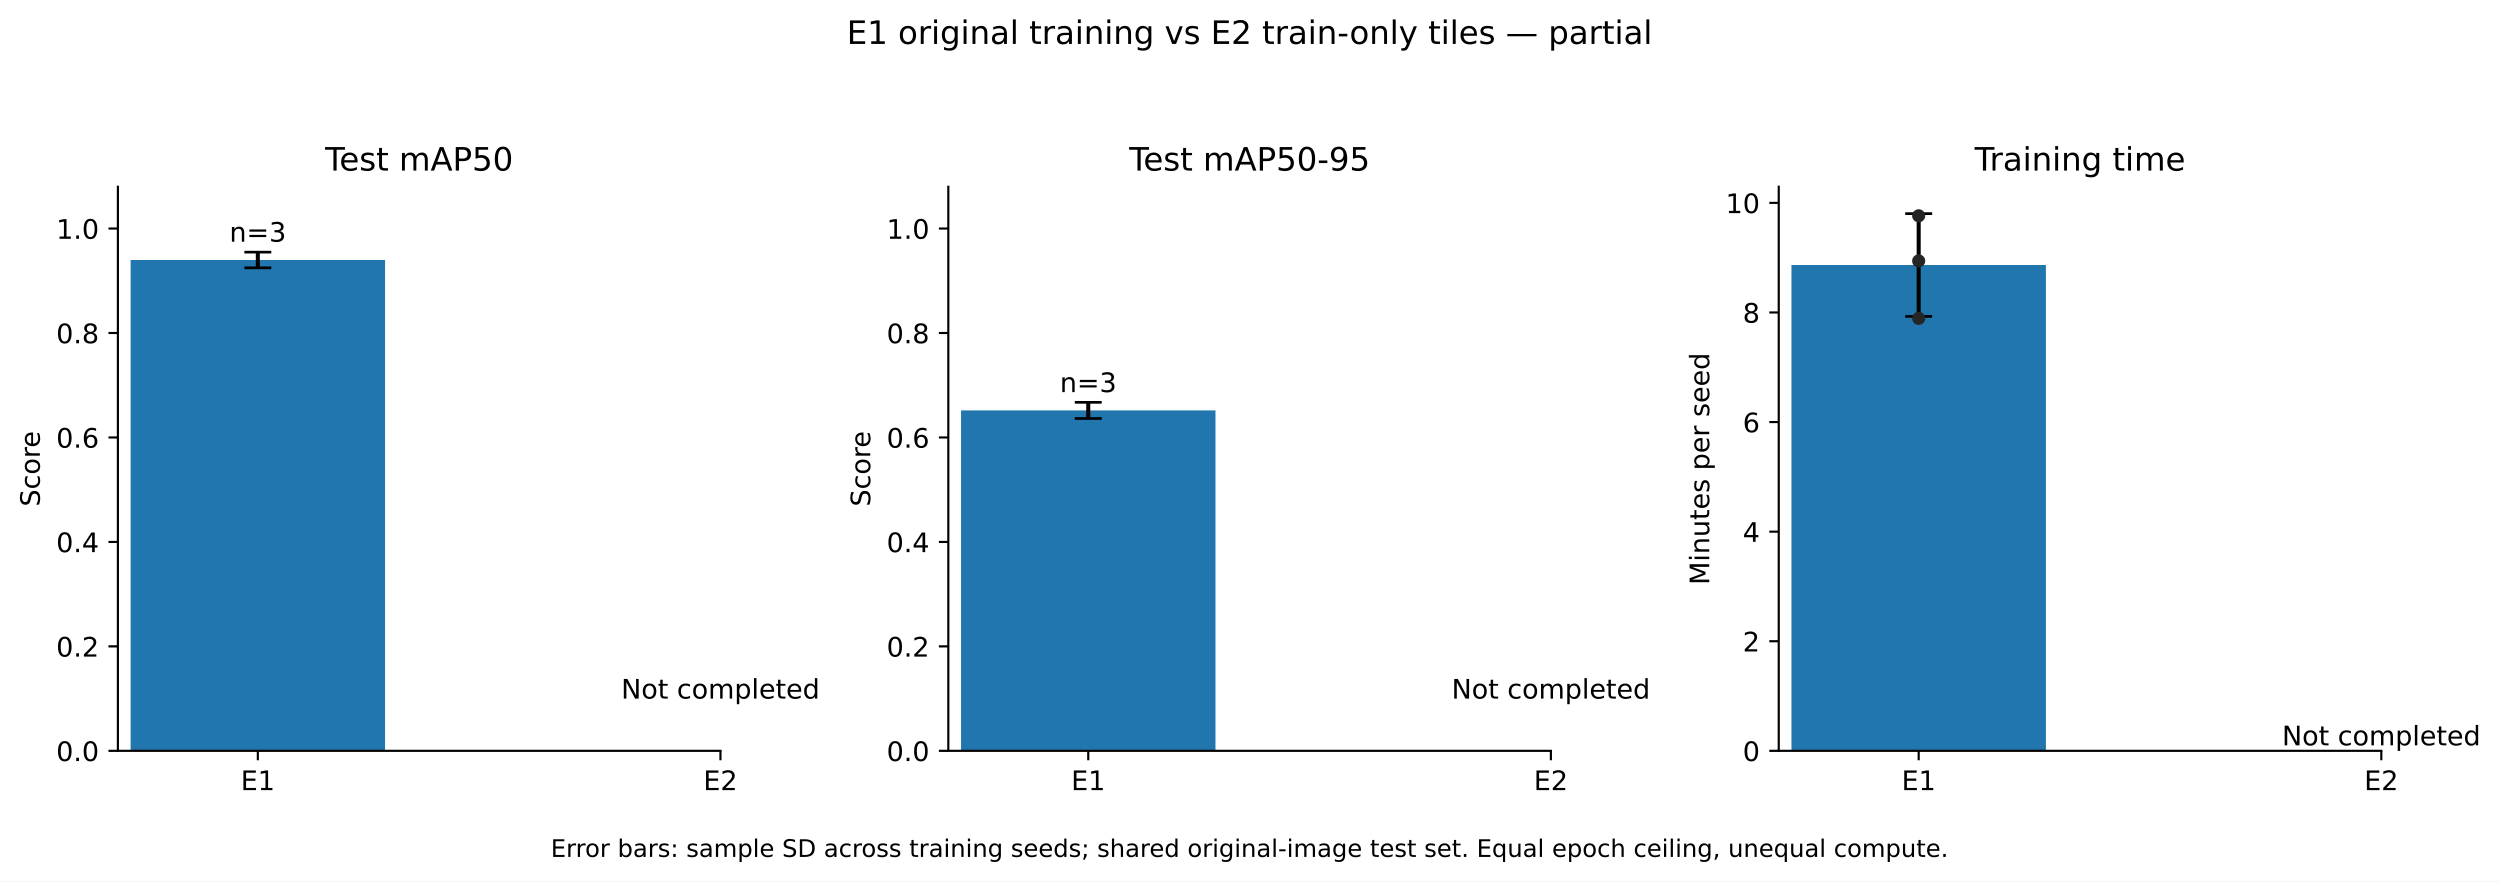
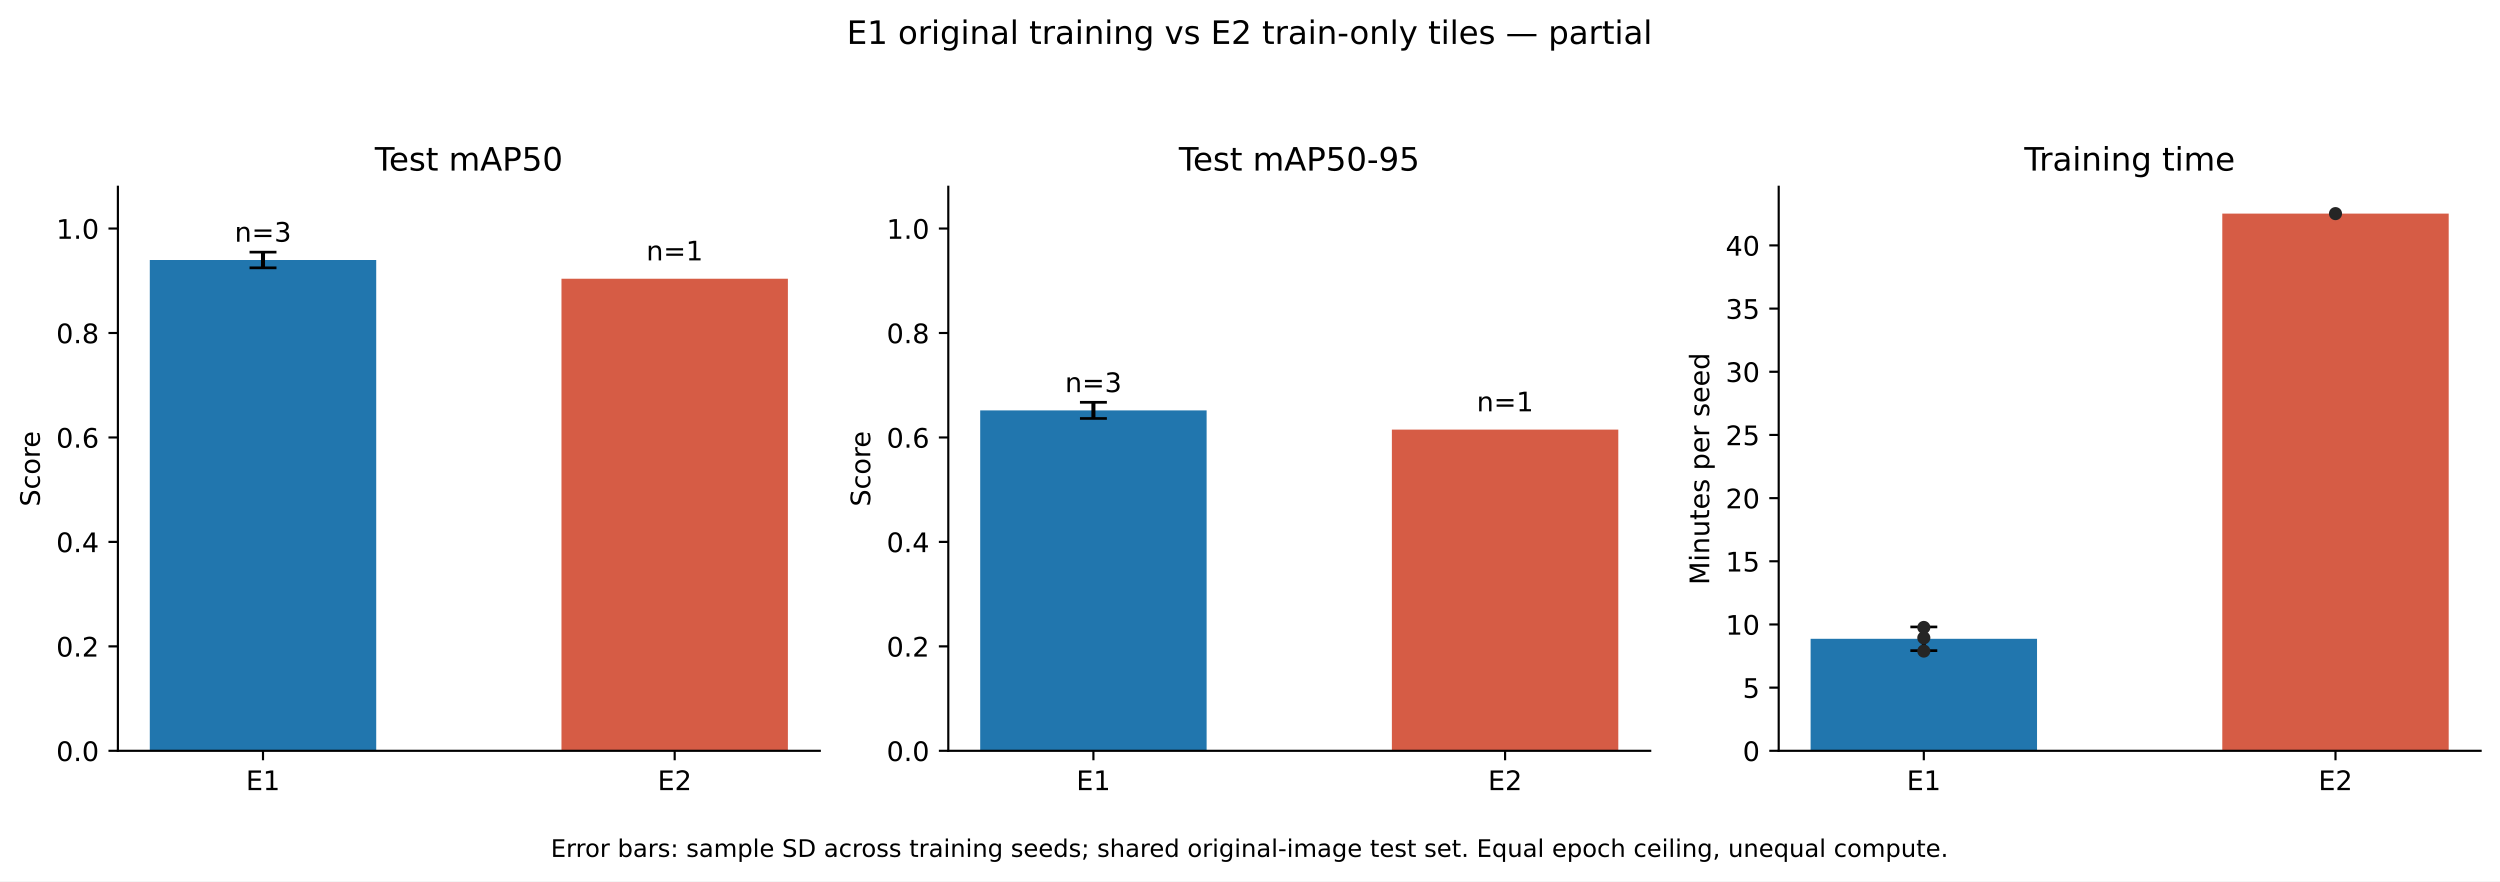
- <svg xmlns="http://www.w3.org/2000/svg" xmlns:xlink="http://www.w3.org/1999/xlink" width="928.44pt" height="327.312pt" viewBox="0 0 928.44 327.312" version="1.1">
+ <svg xmlns="http://www.w3.org/2000/svg" xmlns:xlink="http://www.w3.org/1999/xlink" width="928.461pt" height="327.312pt" viewBox="0 0 928.461 327.312" version="1.1">
  <defs>
    <style type="text/css">*{stroke-linejoin: round; stroke-linecap: butt}</style>
  </defs>
  <g id="figure_1">
    <g id="patch_1">
-       <path d="M 0 327.312 L 928.44 327.312 L 928.44 0 L 0 0 z " style="fill: #ffffff" />
+       <path d="M 0 327.312 L 928.461 327.312 L 928.461 0 L 0 0 z " style="fill: #ffffff" />
    </g>
    <g id="axes_1">
      <g id="patch_2">
-         <path d="M 43.781 278.84 L 267.561 278.84 L 267.561 69.36 L 43.781 69.36 z " style="fill: #ffffff" />
+         <path d="M 43.781 278.84 L 304.461 278.84 L 304.461 69.36 L 43.781 69.36 z " style="fill: #ffffff" />
      </g>
      <g id="patch_3">
-         <path d="M 48.506 278.84 L 143 278.84 L 143 96.554 L 48.506 96.554 z " clip-path="url(#p5297e9e439)" style="fill: #2176ae" />
+         <path d="M 55.63 278.84 L 139.721 278.84 L 139.721 96.554 L 55.63 96.554 z " clip-path="url(#p3431ab4f02)" style="fill: #2176ae" />
+       </g>
+       <g id="patch_4">
+         <path d="M 208.522 278.84 L 292.612 278.84 L 292.612 103.51 L 208.522 103.51 z " clip-path="url(#p3431ab4f02)" style="fill: #d65c45" />
      </g>
      <g id="matplotlib.axis_1">
        <g id="xtick_1">
          <g id="line2d_1">
            <defs>
-               <path id="m5d3351fa50" d="M 0 0 L 0 3.5 " style="stroke: #000000; stroke-width: 0.8" />
+               <path id="me270f74334" d="M 0 0 L 0 3.5 " style="stroke: #000000; stroke-width: 0.8" />
            </defs>
            <g>
-               <use xlink:href="#m5d3351fa50" x="95.753" y="278.84" style="stroke: #000000; stroke-width: 0.8" />
+               <use xlink:href="#me270f74334" x="97.676" y="278.84" style="stroke: #000000; stroke-width: 0.8" />
            </g>
          </g>
          <g id="text_1">
-             <text style="font-size: 10px; font-family: 'DejaVu Sans'; text-anchor: middle" x="95.753" y="293.438" transform="rotate(-0 95.75319 293.4384)">E1</text>
+             <text style="font-size: 10px; font-family: 'DejaVu Sans'; text-anchor: middle" x="97.676" y="293.438" transform="rotate(-0 97.6755 293.4384)">E1</text>
          </g>
        </g>
        <g id="xtick_2">
          <g id="line2d_2">
            <g>
-               <use xlink:href="#m5d3351fa50" x="267.561" y="278.84" style="stroke: #000000; stroke-width: 0.8" />
+               <use xlink:href="#me270f74334" x="250.567" y="278.84" style="stroke: #000000; stroke-width: 0.8" />
            </g>
          </g>
          <g id="text_2">
-             <text style="font-size: 10px; font-family: 'DejaVu Sans'; text-anchor: middle" x="267.561" y="293.438" transform="rotate(-0 267.5612 293.4384)">E2</text>
+             <text style="font-size: 10px; font-family: 'DejaVu Sans'; text-anchor: middle" x="250.567" y="293.438" transform="rotate(-0 250.567 293.4384)">E2</text>
          </g>
        </g>
      </g>
      <g id="matplotlib.axis_2">
        <g id="ytick_1">
          <g id="line2d_3">
            <defs>
-               <path id="mf9b81ed3cb" d="M 0 0 L -3.5 0 " style="stroke: #000000; stroke-width: 0.8" />
+               <path id="mdbc4a4074a" d="M 0 0 L -3.5 0 " style="stroke: #000000; stroke-width: 0.8" />
            </defs>
            <g>
-               <use xlink:href="#mf9b81ed3cb" x="43.781" y="278.84" style="stroke: #000000; stroke-width: 0.8" />
+               <use xlink:href="#mdbc4a4074a" x="43.781" y="278.84" style="stroke: #000000; stroke-width: 0.8" />
            </g>
          </g>
          <g id="text_3">
            <text style="font-size: 10px; font-family: 'DejaVu Sans'; text-anchor: end" x="36.781" y="282.639" transform="rotate(-0 36.78125 282.6392)">0.0</text>
          </g>
        </g>
        <g id="ytick_2">
          <g id="line2d_4">
            <g>
-               <use xlink:href="#mf9b81ed3cb" x="43.781" y="240.047" style="stroke: #000000; stroke-width: 0.8" />
+               <use xlink:href="#mdbc4a4074a" x="43.781" y="240.047" style="stroke: #000000; stroke-width: 0.8" />
            </g>
          </g>
          <g id="text_4">
            <text style="font-size: 10px; font-family: 'DejaVu Sans'; text-anchor: end" x="36.781" y="243.847" transform="rotate(-0 36.78125 243.8466)">0.2</text>
          </g>
        </g>
        <g id="ytick_3">
          <g id="line2d_5">
            <g>
-               <use xlink:href="#mf9b81ed3cb" x="43.781" y="201.255" style="stroke: #000000; stroke-width: 0.8" />
+               <use xlink:href="#mdbc4a4074a" x="43.781" y="201.255" style="stroke: #000000; stroke-width: 0.8" />
            </g>
          </g>
          <g id="text_5">
            <text style="font-size: 10px; font-family: 'DejaVu Sans'; text-anchor: end" x="36.781" y="205.054" transform="rotate(-0 36.78125 205.054)">0.4</text>
          </g>
        </g>
        <g id="ytick_4">
          <g id="line2d_6">
            <g>
-               <use xlink:href="#mf9b81ed3cb" x="43.781" y="162.462" style="stroke: #000000; stroke-width: 0.8" />
+               <use xlink:href="#mdbc4a4074a" x="43.781" y="162.462" style="stroke: #000000; stroke-width: 0.8" />
            </g>
          </g>
          <g id="text_6">
            <text style="font-size: 10px; font-family: 'DejaVu Sans'; text-anchor: end" x="36.781" y="166.261" transform="rotate(-0 36.78125 166.2614)">0.6</text>
          </g>
        </g>
        <g id="ytick_5">
          <g id="line2d_7">
            <g>
-               <use xlink:href="#mf9b81ed3cb" x="43.781" y="123.67" style="stroke: #000000; stroke-width: 0.8" />
+               <use xlink:href="#mdbc4a4074a" x="43.781" y="123.67" style="stroke: #000000; stroke-width: 0.8" />
            </g>
          </g>
          <g id="text_7">
            <text style="font-size: 10px; font-family: 'DejaVu Sans'; text-anchor: end" x="36.781" y="127.469" transform="rotate(-0 36.78125 127.4688)">0.8</text>
          </g>
        </g>
        <g id="ytick_6">
          <g id="line2d_8">
            <g>
-               <use xlink:href="#mf9b81ed3cb" x="43.781" y="84.877" style="stroke: #000000; stroke-width: 0.8" />
+               <use xlink:href="#mdbc4a4074a" x="43.781" y="84.877" style="stroke: #000000; stroke-width: 0.8" />
            </g>
          </g>
          <g id="text_8">
            <text style="font-size: 10px; font-family: 'DejaVu Sans'; text-anchor: end" x="36.781" y="88.676" transform="rotate(-0 36.78125 88.67626)">1.0</text>
          </g>
        </g>
        <g id="text_9">
          <text style="font-size: 10px; font-family: 'DejaVu Sans'; text-anchor: middle" x="14.798" y="174.1" transform="rotate(-90 14.79844 174.1)">Score</text>
        </g>
      </g>
      <g id="LineCollection_1">
-         <path d="M 95.753 99.468 L 95.753 93.64 " clip-path="url(#p5297e9e439)" style="fill: none; stroke: #000000; stroke-width: 1.5" />
+         <path d="M 97.676 99.468 L 97.676 93.64 " clip-path="url(#p3431ab4f02)" style="fill: none; stroke: #000000; stroke-width: 1.5" />
      </g>
      <g id="line2d_9">
        <defs>
-           <path id="m08fa1f0711" d="M 5 0 L -5 -0 " style="stroke: #000000" />
+           <path id="mc9a5c8316a" d="M 5 0 L -5 -0 " style="stroke: #000000" />
        </defs>
-         <g clip-path="url(#p5297e9e439)">
-           <use xlink:href="#m08fa1f0711" x="95.753" y="99.468" style="fill: #1f77b4; stroke: #000000" />
+         <g clip-path="url(#p3431ab4f02)">
+           <use xlink:href="#mc9a5c8316a" x="97.676" y="99.468" style="fill: #1f77b4; stroke: #000000" />
        </g>
      </g>
      <g id="line2d_10">
-         <g clip-path="url(#p5297e9e439)">
-           <use xlink:href="#m08fa1f0711" x="95.753" y="93.64" style="fill: #1f77b4; stroke: #000000" />
-         </g>
-       </g>
-       <g id="patch_4">
+         <g clip-path="url(#p3431ab4f02)">
+           <use xlink:href="#mc9a5c8316a" x="97.676" y="93.64" style="fill: #1f77b4; stroke: #000000" />
+         </g>
+       </g>
+       <g id="patch_5">
        <path d="M 43.781 278.84 L 43.781 69.36 " style="fill: none; stroke: #000000; stroke-width: 0.8; stroke-linejoin: miter; stroke-linecap: square" />
      </g>
-       <g id="patch_5">
-         <path d="M 43.781 278.84 L 267.561 278.84 " style="fill: none; stroke: #000000; stroke-width: 0.8; stroke-linejoin: miter; stroke-linecap: square" />
+       <g id="patch_6">
+         <path d="M 43.781 278.84 L 304.461 278.84 " style="fill: none; stroke: #000000; stroke-width: 0.8; stroke-linejoin: miter; stroke-linecap: square" />
      </g>
      <g id="text_10">
-         <text style="font-size: 10px; font-family: 'DejaVu Sans'; text-anchor: middle" x="95.753" y="89.765" transform="rotate(-0 95.75319 89.7653)">n=3</text>
+         <text style="font-size: 10px; font-family: 'DejaVu Sans'; text-anchor: middle" x="97.676" y="89.765" transform="rotate(-0 97.6755 89.7653)">n=3</text>
      </g>
      <g id="text_11">
-         <text style="font-size: 10px; font-family: 'DejaVu Sans'; text-anchor: middle" x="267.561" y="259.444" transform="rotate(-0 267.5612 259.4437)">Not completed</text>
+         <text style="font-size: 10px; font-family: 'DejaVu Sans'; text-anchor: middle" x="250.567" y="96.721" transform="rotate(-0 250.567 96.72089)">n=1</text>
      </g>
      <g id="text_12">
-         <text style="font-size: 12px; font-family: 'DejaVu Sans'; text-anchor: middle" x="155.671" y="63.36" transform="rotate(-0 155.6712 63.36)">Test mAP50</text>
+         <text style="font-size: 12px; font-family: 'DejaVu Sans'; text-anchor: middle" x="174.121" y="63.36" transform="rotate(-0 174.1213 63.36)">Test mAP50</text>
      </g>
    </g>
    <g id="axes_2">
-       <g id="patch_6">
-         <path d="M 352.181 278.84 L 575.961 278.84 L 575.961 69.36 L 352.181 69.36 z " style="fill: #ffffff" />
-       </g>
      <g id="patch_7">
-         <path d="M 356.906 278.84 L 451.4 278.84 L 451.4 152.415 L 356.906 152.415 z " clip-path="url(#p37445ecf68)" style="fill: #2176ae" />
+         <path d="M 352.181 278.84 L 612.861 278.84 L 612.861 69.36 L 352.181 69.36 z " style="fill: #ffffff" />
+       </g>
+       <g id="patch_8">
+         <path d="M 364.03 278.84 L 448.121 278.84 L 448.121 152.415 L 364.03 152.415 z " clip-path="url(#p5d107df295)" style="fill: #2176ae" />
+       </g>
+       <g id="patch_9">
+         <path d="M 516.922 278.84 L 601.012 278.84 L 601.012 159.555 L 516.922 159.555 z " clip-path="url(#p5d107df295)" style="fill: #d65c45" />
      </g>
      <g id="matplotlib.axis_3">
        <g id="xtick_3">
          <g id="line2d_11">
            <g>
-               <use xlink:href="#m5d3351fa50" x="404.153" y="278.84" style="stroke: #000000; stroke-width: 0.8" />
+               <use xlink:href="#me270f74334" x="406.076" y="278.84" style="stroke: #000000; stroke-width: 0.8" />
            </g>
          </g>
          <g id="text_13">
-             <text style="font-size: 10px; font-family: 'DejaVu Sans'; text-anchor: middle" x="404.153" y="293.438" transform="rotate(-0 404.1532 293.4384)">E1</text>
+             <text style="font-size: 10px; font-family: 'DejaVu Sans'; text-anchor: middle" x="406.076" y="293.438" transform="rotate(-0 406.0755 293.4384)">E1</text>
          </g>
        </g>
        <g id="xtick_4">
          <g id="line2d_12">
            <g>
-               <use xlink:href="#m5d3351fa50" x="575.961" y="278.84" style="stroke: #000000; stroke-width: 0.8" />
+               <use xlink:href="#me270f74334" x="558.967" y="278.84" style="stroke: #000000; stroke-width: 0.8" />
            </g>
          </g>
          <g id="text_14">
-             <text style="font-size: 10px; font-family: 'DejaVu Sans'; text-anchor: middle" x="575.961" y="293.438" transform="rotate(-0 575.9612 293.4384)">E2</text>
+             <text style="font-size: 10px; font-family: 'DejaVu Sans'; text-anchor: middle" x="558.967" y="293.438" transform="rotate(-0 558.967 293.4384)">E2</text>
          </g>
        </g>
      </g>
      <g id="matplotlib.axis_4">
        <g id="ytick_7">
          <g id="line2d_13">
            <g>
-               <use xlink:href="#mf9b81ed3cb" x="352.181" y="278.84" style="stroke: #000000; stroke-width: 0.8" />
+               <use xlink:href="#mdbc4a4074a" x="352.181" y="278.84" style="stroke: #000000; stroke-width: 0.8" />
            </g>
          </g>
          <g id="text_15">
            <text style="font-size: 10px; font-family: 'DejaVu Sans'; text-anchor: end" x="345.181" y="282.639" transform="rotate(-0 345.1812 282.6392)">0.0</text>
          </g>
        </g>
        <g id="ytick_8">
          <g id="line2d_14">
            <g>
-               <use xlink:href="#mf9b81ed3cb" x="352.181" y="240.047" style="stroke: #000000; stroke-width: 0.8" />
+               <use xlink:href="#mdbc4a4074a" x="352.181" y="240.047" style="stroke: #000000; stroke-width: 0.8" />
            </g>
          </g>
          <g id="text_16">
            <text style="font-size: 10px; font-family: 'DejaVu Sans'; text-anchor: end" x="345.181" y="243.847" transform="rotate(-0 345.1812 243.8466)">0.2</text>
          </g>
        </g>
        <g id="ytick_9">
          <g id="line2d_15">
            <g>
-               <use xlink:href="#mf9b81ed3cb" x="352.181" y="201.255" style="stroke: #000000; stroke-width: 0.8" />
+               <use xlink:href="#mdbc4a4074a" x="352.181" y="201.255" style="stroke: #000000; stroke-width: 0.8" />
            </g>
          </g>
          <g id="text_17">
            <text style="font-size: 10px; font-family: 'DejaVu Sans'; text-anchor: end" x="345.181" y="205.054" transform="rotate(-0 345.1812 205.054)">0.4</text>
          </g>
        </g>
        <g id="ytick_10">
          <g id="line2d_16">
            <g>
-               <use xlink:href="#mf9b81ed3cb" x="352.181" y="162.462" style="stroke: #000000; stroke-width: 0.8" />
+               <use xlink:href="#mdbc4a4074a" x="352.181" y="162.462" style="stroke: #000000; stroke-width: 0.8" />
            </g>
          </g>
          <g id="text_18">
            <text style="font-size: 10px; font-family: 'DejaVu Sans'; text-anchor: end" x="345.181" y="166.261" transform="rotate(-0 345.1812 166.2614)">0.6</text>
          </g>
        </g>
        <g id="ytick_11">
          <g id="line2d_17">
            <g>
-               <use xlink:href="#mf9b81ed3cb" x="352.181" y="123.67" style="stroke: #000000; stroke-width: 0.8" />
+               <use xlink:href="#mdbc4a4074a" x="352.181" y="123.67" style="stroke: #000000; stroke-width: 0.8" />
            </g>
          </g>
          <g id="text_19">
            <text style="font-size: 10px; font-family: 'DejaVu Sans'; text-anchor: end" x="345.181" y="127.469" transform="rotate(-0 345.1812 127.4688)">0.8</text>
          </g>
        </g>
        <g id="ytick_12">
          <g id="line2d_18">
            <g>
-               <use xlink:href="#mf9b81ed3cb" x="352.181" y="84.877" style="stroke: #000000; stroke-width: 0.8" />
+               <use xlink:href="#mdbc4a4074a" x="352.181" y="84.877" style="stroke: #000000; stroke-width: 0.8" />
            </g>
          </g>
          <g id="text_20">
            <text style="font-size: 10px; font-family: 'DejaVu Sans'; text-anchor: end" x="345.181" y="88.676" transform="rotate(-0 345.1812 88.67626)">1.0</text>
          </g>
        </g>
        <g id="text_21">
          <text style="font-size: 10px; font-family: 'DejaVu Sans'; text-anchor: middle" x="323.198" y="174.1" transform="rotate(-90 323.1984 174.1)">Score</text>
        </g>
      </g>
      <g id="LineCollection_2">
-         <path d="M 404.153 155.419 L 404.153 149.411 " clip-path="url(#p37445ecf68)" style="fill: none; stroke: #000000; stroke-width: 1.5" />
+         <path d="M 406.076 155.419 L 406.076 149.411 " clip-path="url(#p5d107df295)" style="fill: none; stroke: #000000; stroke-width: 1.5" />
      </g>
      <g id="line2d_19">
-         <g clip-path="url(#p37445ecf68)">
-           <use xlink:href="#m08fa1f0711" x="404.153" y="155.419" style="fill: #1f77b4; stroke: #000000" />
+         <g clip-path="url(#p5d107df295)">
+           <use xlink:href="#mc9a5c8316a" x="406.076" y="155.419" style="fill: #1f77b4; stroke: #000000" />
        </g>
      </g>
      <g id="line2d_20">
-         <g clip-path="url(#p37445ecf68)">
-           <use xlink:href="#m08fa1f0711" x="404.153" y="149.411" style="fill: #1f77b4; stroke: #000000" />
-         </g>
-       </g>
-       <g id="patch_8">
+         <g clip-path="url(#p5d107df295)">
+           <use xlink:href="#mc9a5c8316a" x="406.076" y="149.411" style="fill: #1f77b4; stroke: #000000" />
+         </g>
+       </g>
+       <g id="patch_10">
        <path d="M 352.181 278.84 L 352.181 69.36 " style="fill: none; stroke: #000000; stroke-width: 0.8; stroke-linejoin: miter; stroke-linecap: square" />
      </g>
-       <g id="patch_9">
-         <path d="M 352.181 278.84 L 575.961 278.84 " style="fill: none; stroke: #000000; stroke-width: 0.8; stroke-linejoin: miter; stroke-linecap: square" />
+       <g id="patch_11">
+         <path d="M 352.181 278.84 L 612.861 278.84 " style="fill: none; stroke: #000000; stroke-width: 0.8; stroke-linejoin: miter; stroke-linecap: square" />
      </g>
      <g id="text_22">
-         <text style="font-size: 10px; font-family: 'DejaVu Sans'; text-anchor: middle" x="404.153" y="145.626" transform="rotate(-0 404.1532 145.6261)">n=3</text>
+         <text style="font-size: 10px; font-family: 'DejaVu Sans'; text-anchor: middle" x="406.076" y="145.626" transform="rotate(-0 406.0755 145.6261)">n=3</text>
      </g>
      <g id="text_23">
-         <text style="font-size: 10px; font-family: 'DejaVu Sans'; text-anchor: middle" x="575.961" y="259.444" transform="rotate(-0 575.9612 259.4437)">Not completed</text>
+         <text style="font-size: 10px; font-family: 'DejaVu Sans'; text-anchor: middle" x="558.967" y="152.767" transform="rotate(-0 558.967 152.7665)">n=1</text>
      </g>
      <g id="text_24">
-         <text style="font-size: 12px; font-family: 'DejaVu Sans'; text-anchor: middle" x="464.071" y="63.36" transform="rotate(-0 464.0713 63.36)">Test mAP50-95</text>
+         <text style="font-size: 12px; font-family: 'DejaVu Sans'; text-anchor: middle" x="482.521" y="63.36" transform="rotate(-0 482.5213 63.36)">Test mAP50-95</text>
      </g>
    </g>
    <g id="axes_3">
-       <g id="patch_10">
-         <path d="M 660.581 278.84 L 884.361 278.84 L 884.361 69.36 L 660.581 69.36 z " style="fill: #ffffff" />
-       </g>
-       <g id="patch_11">
-         <path d="M 665.306 278.84 L 759.8 278.84 L 759.8 98.421 L 665.306 98.421 z " clip-path="url(#p7df9e35e61)" style="fill: #2176ae" />
+       <g id="patch_12">
+         <path d="M 660.581 278.84 L 921.261 278.84 L 921.261 69.36 L 660.581 69.36 z " style="fill: #ffffff" />
+       </g>
+       <g id="patch_13">
+         <path d="M 672.43 278.84 L 756.521 278.84 L 756.521 237.237 L 672.43 237.237 z " clip-path="url(#p19b913e7ef)" style="fill: #2176ae" />
+       </g>
+       <g id="patch_14">
+         <path d="M 825.322 278.84 L 909.412 278.84 L 909.412 79.335 L 825.322 79.335 z " clip-path="url(#p19b913e7ef)" style="fill: #d65c45" />
      </g>
      <g id="matplotlib.axis_5">
        <g id="xtick_5">
          <g id="line2d_21">
            <g>
-               <use xlink:href="#m5d3351fa50" x="712.553" y="278.84" style="stroke: #000000; stroke-width: 0.8" />
+               <use xlink:href="#me270f74334" x="714.476" y="278.84" style="stroke: #000000; stroke-width: 0.8" />
            </g>
          </g>
          <g id="text_25">
-             <text style="font-size: 10px; font-family: 'DejaVu Sans'; text-anchor: middle" x="712.553" y="293.438" transform="rotate(-0 712.5532 293.4384)">E1</text>
+             <text style="font-size: 10px; font-family: 'DejaVu Sans'; text-anchor: middle" x="714.476" y="293.438" transform="rotate(-0 714.4755 293.4384)">E1</text>
          </g>
        </g>
        <g id="xtick_6">
          <g id="line2d_22">
            <g>
-               <use xlink:href="#m5d3351fa50" x="884.361" y="278.84" style="stroke: #000000; stroke-width: 0.8" />
+               <use xlink:href="#me270f74334" x="867.367" y="278.84" style="stroke: #000000; stroke-width: 0.8" />
            </g>
          </g>
          <g id="text_26">
-             <text style="font-size: 10px; font-family: 'DejaVu Sans'; text-anchor: middle" x="884.361" y="293.438" transform="rotate(-0 884.3613 293.4384)">E2</text>
+             <text style="font-size: 10px; font-family: 'DejaVu Sans'; text-anchor: middle" x="867.367" y="293.438" transform="rotate(-0 867.367 293.4384)">E2</text>
          </g>
        </g>
      </g>
      <g id="matplotlib.axis_6">
        <g id="ytick_13">
          <g id="line2d_23">
            <g>
-               <use xlink:href="#mf9b81ed3cb" x="660.581" y="278.84" style="stroke: #000000; stroke-width: 0.8" />
+               <use xlink:href="#mdbc4a4074a" x="660.581" y="278.84" style="stroke: #000000; stroke-width: 0.8" />
            </g>
          </g>
          <g id="text_27">
            <text style="font-size: 10px; font-family: 'DejaVu Sans'; text-anchor: end" x="653.581" y="282.639" transform="rotate(-0 653.5812 282.6392)">0</text>
          </g>
        </g>
        <g id="ytick_14">
          <g id="line2d_24">
            <g>
-               <use xlink:href="#mf9b81ed3cb" x="660.581" y="238.141" style="stroke: #000000; stroke-width: 0.8" />
+               <use xlink:href="#mdbc4a4074a" x="660.581" y="255.378" style="stroke: #000000; stroke-width: 0.8" />
            </g>
          </g>
          <g id="text_28">
-             <text style="font-size: 10px; font-family: 'DejaVu Sans'; text-anchor: end" x="653.581" y="241.94" transform="rotate(-0 653.5812 241.9398)">2</text>
+             <text style="font-size: 10px; font-family: 'DejaVu Sans'; text-anchor: end" x="653.581" y="259.177" transform="rotate(-0 653.5812 259.1769)">5</text>
          </g>
        </g>
        <g id="ytick_15">
          <g id="line2d_25">
            <g>
-               <use xlink:href="#mf9b81ed3cb" x="660.581" y="197.441" style="stroke: #000000; stroke-width: 0.8" />
+               <use xlink:href="#mdbc4a4074a" x="660.581" y="231.915" style="stroke: #000000; stroke-width: 0.8" />
            </g>
          </g>
          <g id="text_29">
-             <text style="font-size: 10px; font-family: 'DejaVu Sans'; text-anchor: end" x="653.581" y="201.24" transform="rotate(-0 653.5812 201.2404)">4</text>
+             <text style="font-size: 10px; font-family: 'DejaVu Sans'; text-anchor: end" x="653.581" y="235.715" transform="rotate(-0 653.5812 235.7147)">10</text>
          </g>
        </g>
        <g id="ytick_16">
          <g id="line2d_26">
            <g>
-               <use xlink:href="#mf9b81ed3cb" x="660.581" y="156.742" style="stroke: #000000; stroke-width: 0.8" />
+               <use xlink:href="#mdbc4a4074a" x="660.581" y="208.453" style="stroke: #000000; stroke-width: 0.8" />
            </g>
          </g>
          <g id="text_30">
-             <text style="font-size: 10px; font-family: 'DejaVu Sans'; text-anchor: end" x="653.581" y="160.541" transform="rotate(-0 653.5812 160.541)">6</text>
+             <text style="font-size: 10px; font-family: 'DejaVu Sans'; text-anchor: end" x="653.581" y="212.252" transform="rotate(-0 653.5812 212.2524)">15</text>
          </g>
        </g>
        <g id="ytick_17">
          <g id="line2d_27">
            <g>
-               <use xlink:href="#mf9b81ed3cb" x="660.581" y="116.042" style="stroke: #000000; stroke-width: 0.8" />
+               <use xlink:href="#mdbc4a4074a" x="660.581" y="184.991" style="stroke: #000000; stroke-width: 0.8" />
            </g>
          </g>
          <g id="text_31">
-             <text style="font-size: 10px; font-family: 'DejaVu Sans'; text-anchor: end" x="653.581" y="119.842" transform="rotate(-0 653.5812 119.8416)">8</text>
+             <text style="font-size: 10px; font-family: 'DejaVu Sans'; text-anchor: end" x="653.581" y="188.79" transform="rotate(-0 653.5812 188.7901)">20</text>
          </g>
        </g>
        <g id="ytick_18">
          <g id="line2d_28">
            <g>
-               <use xlink:href="#mf9b81ed3cb" x="660.581" y="75.343" style="stroke: #000000; stroke-width: 0.8" />
+               <use xlink:href="#mdbc4a4074a" x="660.581" y="161.529" style="stroke: #000000; stroke-width: 0.8" />
            </g>
          </g>
          <g id="text_32">
-             <text style="font-size: 10px; font-family: 'DejaVu Sans'; text-anchor: end" x="653.581" y="79.142" transform="rotate(-0 653.5812 79.14217)">10</text>
-           </g>
-         </g>
-         <g id="text_33">
+             <text style="font-size: 10px; font-family: 'DejaVu Sans'; text-anchor: end" x="653.581" y="165.328" transform="rotate(-0 653.5812 165.3278)">25</text>
+           </g>
+         </g>
+         <g id="ytick_19">
+           <g id="line2d_29">
+             <g>
+               <use xlink:href="#mdbc4a4074a" x="660.581" y="138.066" style="stroke: #000000; stroke-width: 0.8" />
+             </g>
+           </g>
+           <g id="text_33">
+             <text style="font-size: 10px; font-family: 'DejaVu Sans'; text-anchor: end" x="653.581" y="141.866" transform="rotate(-0 653.5812 141.8656)">30</text>
+           </g>
+         </g>
+         <g id="ytick_20">
+           <g id="line2d_30">
+             <g>
+               <use xlink:href="#mdbc4a4074a" x="660.581" y="114.604" style="stroke: #000000; stroke-width: 0.8" />
+             </g>
+           </g>
+           <g id="text_34">
+             <text style="font-size: 10px; font-family: 'DejaVu Sans'; text-anchor: end" x="653.581" y="118.403" transform="rotate(-0 653.5812 118.4033)">35</text>
+           </g>
+         </g>
+         <g id="ytick_21">
+           <g id="line2d_31">
+             <g>
+               <use xlink:href="#mdbc4a4074a" x="660.581" y="91.142" style="stroke: #000000; stroke-width: 0.8" />
+             </g>
+           </g>
+           <g id="text_35">
+             <text style="font-size: 10px; font-family: 'DejaVu Sans'; text-anchor: end" x="653.581" y="94.941" transform="rotate(-0 653.5812 94.94102)">40</text>
+           </g>
+         </g>
+         <g id="text_36">
          <text style="font-size: 10px; font-family: 'DejaVu Sans'; text-anchor: middle" x="634.777" y="174.1" transform="rotate(-90 634.7766 174.1)">Minutes per seed</text>
        </g>
      </g>
      <g id="LineCollection_3">
-         <path d="M 712.553 117.507 L 712.553 79.335 " clip-path="url(#p7df9e35e61)" style="fill: none; stroke: #000000; stroke-width: 1.5" />
-       </g>
-       <g id="line2d_29">
-         <g clip-path="url(#p7df9e35e61)">
-           <use xlink:href="#m08fa1f0711" x="712.553" y="117.507" style="fill: #1f77b4; stroke: #000000" />
-         </g>
-       </g>
-       <g id="line2d_30">
-         <g clip-path="url(#p7df9e35e61)">
-           <use xlink:href="#m08fa1f0711" x="712.553" y="79.335" style="fill: #1f77b4; stroke: #000000" />
-         </g>
-       </g>
-       <g id="patch_12">
+         <path d="M 714.476 241.638 L 714.476 232.836 " clip-path="url(#p19b913e7ef)" style="fill: none; stroke: #000000; stroke-width: 1.5" />
+       </g>
+       <g id="line2d_32">
+         <g clip-path="url(#p19b913e7ef)">
+           <use xlink:href="#mc9a5c8316a" x="714.476" y="241.638" style="fill: #1f77b4; stroke: #000000" />
+         </g>
+       </g>
+       <g id="line2d_33">
+         <g clip-path="url(#p19b913e7ef)">
+           <use xlink:href="#mc9a5c8316a" x="714.476" y="232.836" style="fill: #1f77b4; stroke: #000000" />
+         </g>
+       </g>
+       <g id="patch_15">
        <path d="M 660.581 278.84 L 660.581 69.36 " style="fill: none; stroke: #000000; stroke-width: 0.8; stroke-linejoin: miter; stroke-linecap: square" />
      </g>
-       <g id="patch_13">
-         <path d="M 660.581 278.84 L 884.361 278.84 " style="fill: none; stroke: #000000; stroke-width: 0.8; stroke-linejoin: miter; stroke-linecap: square" />
+       <g id="patch_16">
+         <path d="M 660.581 278.84 L 921.261 278.84 " style="fill: none; stroke: #000000; stroke-width: 0.8; stroke-linejoin: miter; stroke-linecap: square" />
      </g>
      <g id="PathCollection_1">
        <defs>
-           <path id="m6254e81f55" d="M 0 1.936 C 0.514 1.936 1.006 1.732 1.369 1.369 C 1.732 1.006 1.936 0.514 1.936 0 C 1.936 -0.514 1.732 -1.006 1.369 -1.369 C 1.006 -1.732 0.514 -1.936 0 -1.936 C -0.514 -1.936 -1.006 -1.732 -1.369 -1.369 C -1.732 -1.006 -1.936 -0.514 -1.936 0 C -1.936 0.514 -1.732 1.006 -1.369 1.369 C -1.006 1.732 -0.514 1.936 0 1.936 z " style="stroke: #252525" />
+           <path id="m1d0d6acb8a" d="M 0 1.936 C 0.514 1.936 1.006 1.732 1.369 1.369 C 1.732 1.006 1.936 0.514 1.936 0 C 1.936 -0.514 1.732 -1.006 1.369 -1.369 C 1.006 -1.732 0.514 -1.936 0 -1.936 C -0.514 -1.936 -1.006 -1.732 -1.369 -1.369 C -1.732 -1.006 -1.936 -0.514 -1.936 0 C -1.936 0.514 -1.732 1.006 -1.369 1.369 C -1.006 1.732 -0.514 1.936 0 1.936 z " style="stroke: #252525" />
        </defs>
-         <g clip-path="url(#p7df9e35e61)">
-           <use xlink:href="#m6254e81f55" x="712.553" y="118.22" style="fill: #252525; stroke: #252525" />
-           <use xlink:href="#m6254e81f55" x="712.553" y="96.903" style="fill: #252525; stroke: #252525" />
-           <use xlink:href="#m6254e81f55" x="712.553" y="80.14" style="fill: #252525; stroke: #252525" />
-         </g>
-       </g>
-       <g id="text_34">
-         <text style="font-size: 10px; font-family: 'DejaVu Sans'; text-anchor: middle" x="884.361" y="276.805" transform="rotate(-0 884.3613 276.805)">Not completed</text>
-       </g>
-       <g id="text_35">
-         <text style="font-size: 12px; font-family: 'DejaVu Sans'; text-anchor: middle" x="772.471" y="63.36" transform="rotate(-0 772.4713 63.36)">Training time</text>
-       </g>
-     </g>
-     <g id="text_36">
+         <g clip-path="url(#p19b913e7ef)">
+           <use xlink:href="#m1d0d6acb8a" x="714.476" y="241.803" style="fill: #252525; stroke: #252525" />
+           <use xlink:href="#m1d0d6acb8a" x="714.476" y="236.887" style="fill: #252525; stroke: #252525" />
+           <use xlink:href="#m1d0d6acb8a" x="714.476" y="233.022" style="fill: #252525; stroke: #252525" />
+         </g>
+       </g>
+       <g id="PathCollection_2">
+         <g clip-path="url(#p19b913e7ef)">
+           <use xlink:href="#m1d0d6acb8a" x="867.367" y="79.335" style="fill: #252525; stroke: #252525" />
+         </g>
+       </g>
+       <g id="text_37">
+         <text style="font-size: 12px; font-family: 'DejaVu Sans'; text-anchor: middle" x="790.921" y="63.36" transform="rotate(-0 790.9212 63.36)">Training time</text>
+       </g>
+     </g>
+     <g id="text_38">
      <text style="font-size: 12px; font-family: 'DejaVu Sans'; text-anchor: middle" x="464.061" y="16.318" transform="rotate(-0 464.0612 16.31812)">E1 original training vs E2 train-only tiles — partial</text>
    </g>
-     <g id="text_37">
+     <g id="text_39">
      <text style="font-size: 9px; font-family: 'DejaVu Sans'; text-anchor: middle" x="464.061" y="318.24" transform="rotate(-0 464.0612 318.24)">Error bars: sample SD across training seeds; shared original-image test set. Equal epoch ceiling, unequal compute.</text>
    </g>
  </g>
  <defs>
-     <clipPath id="p5297e9e439">
-       <rect x="43.781" y="69.36" width="223.78" height="209.48" />
+     <clipPath id="p3431ab4f02">
+       <rect x="43.781" y="69.36" width="260.68" height="209.48" />
    </clipPath>
-     <clipPath id="p37445ecf68">
-       <rect x="352.181" y="69.36" width="223.78" height="209.48" />
+     <clipPath id="p5d107df295">
+       <rect x="352.181" y="69.36" width="260.68" height="209.48" />
    </clipPath>
-     <clipPath id="p7df9e35e61">
-       <rect x="660.581" y="69.36" width="223.78" height="209.48" />
+     <clipPath id="p19b913e7ef">
+       <rect x="660.581" y="69.36" width="260.68" height="209.48" />
    </clipPath>
  </defs>
</svg>
